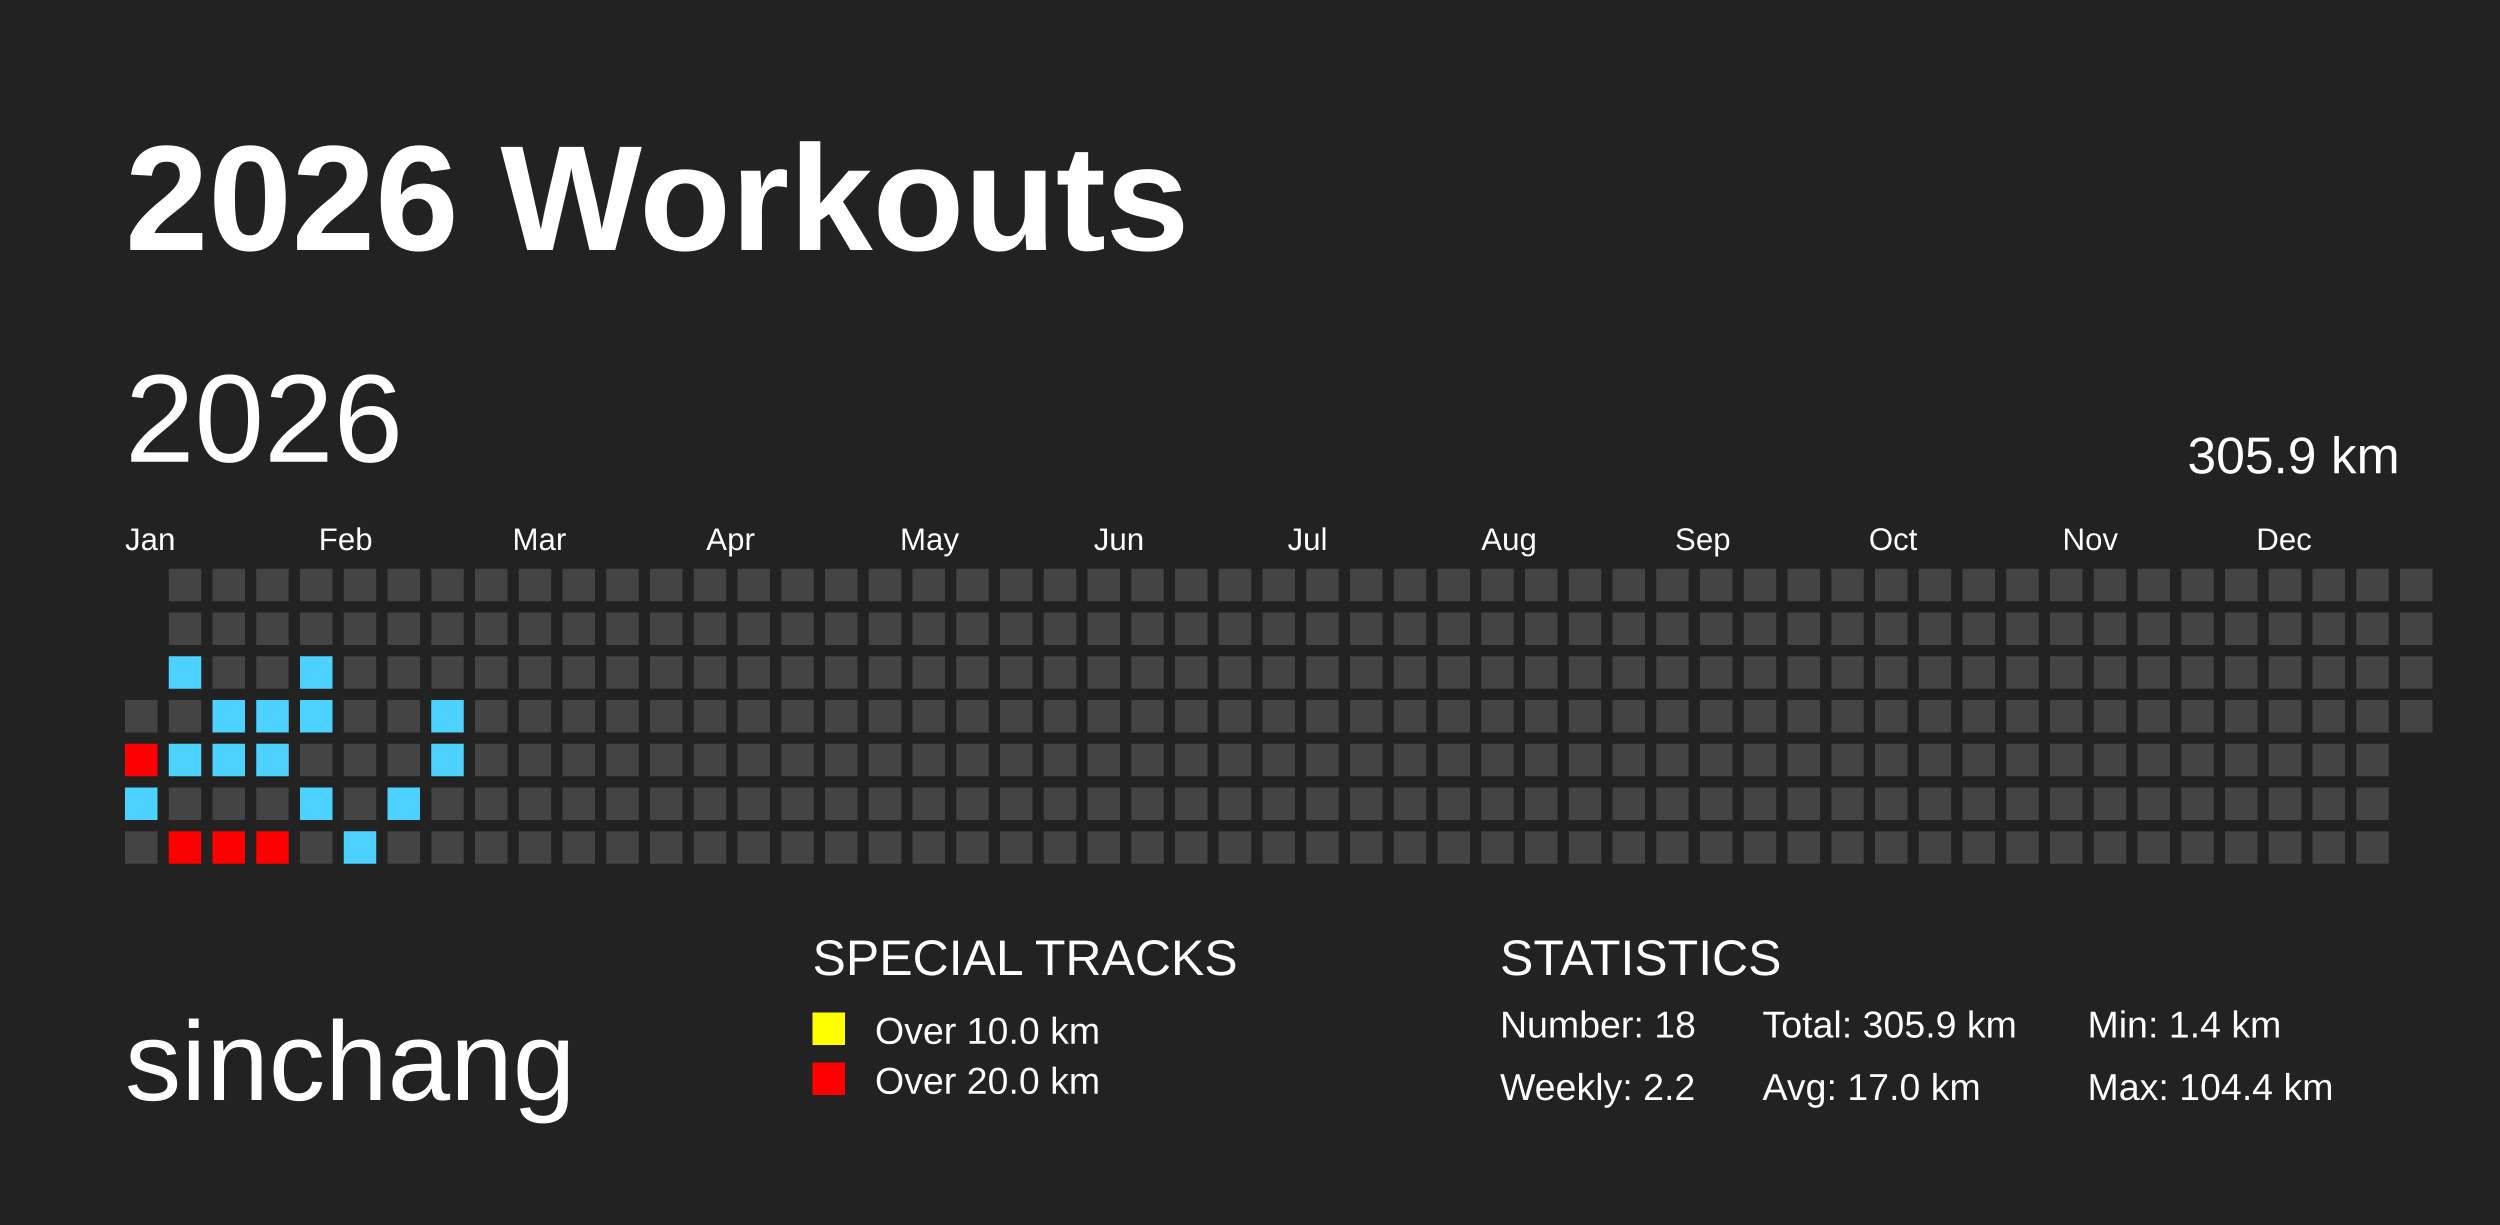
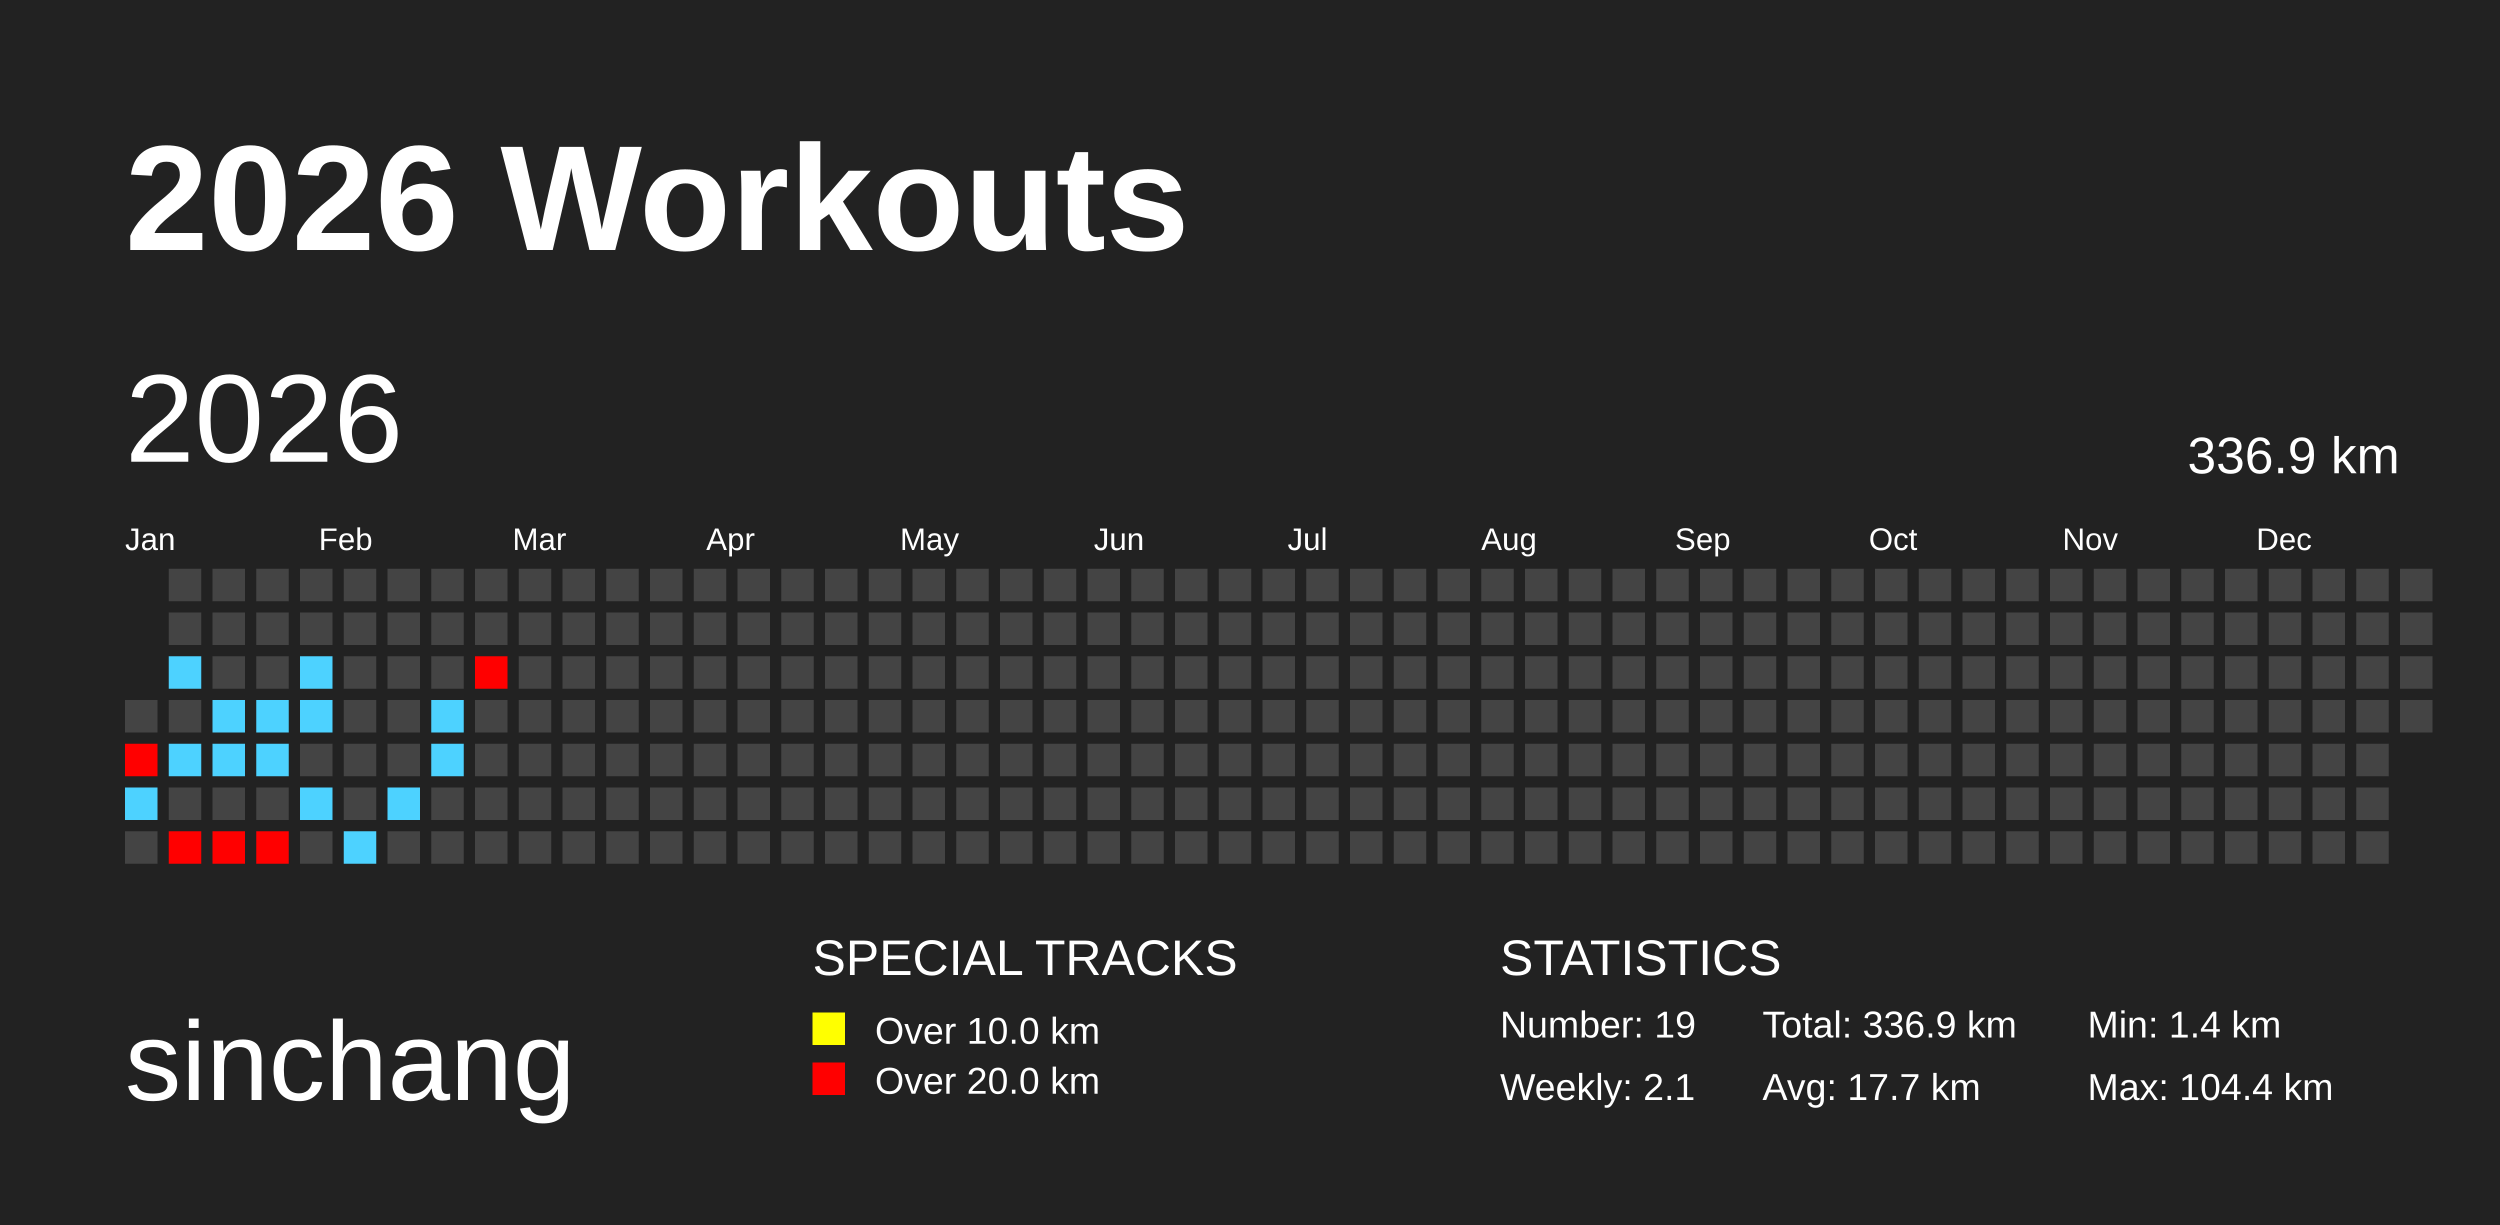
<svg xmlns="http://www.w3.org/2000/svg" baseProfile="full" height="98mm" version="1.1" viewBox="0,0,200,98" width="200mm">
  <defs />
  <rect fill="#222222" height="98" width="200" x="0" y="0" />
  <text fill="#FFFFFF" style="font-size:12px; font-family:Arial; font-weight:bold;" x="10" y="20">2026 Workouts</text>
  <text fill="#FFFFFF" style="font-size:9px; font-family:Arial" x="10" y="88">sinchang</text>
  <text fill="#FFFFFF" style="font-size:4px; font-family:Arial" x="65" y="78">SPECIAL TRACKS</text>
  <rect fill="yellow" height="2.6" width="2.6" x="65" y="81" />
  <text fill="#FFFFFF" style="font-size:3px; font-family:Arial" x="70" y="83.5">Over 10.0 km</text>
  <rect fill="red" height="2.6" width="2.6" x="65" y="85" />
  <text fill="#FFFFFF" style="font-size:3px; font-family:Arial" x="70" y="87.5">Over 20.0 km</text>
  <text fill="#FFFFFF" style="font-size:4px; font-family:Arial" x="120" y="78">STATISTICS</text>
-   <text fill="#FFFFFF" style="font-size:3px; font-family:Arial" x="120" y="83">Number: 18</text>
-   <text fill="#FFFFFF" style="font-size:3px; font-family:Arial" x="120" y="88">Weekly: 2.2</text>
-   <text fill="#FFFFFF" style="font-size:3px; font-family:Arial" x="141" y="83">Total: 305.9 km</text>
-   <text fill="#FFFFFF" style="font-size:3px; font-family:Arial" x="141" y="88">Avg: 17.0 km</text>
+   <text fill="#FFFFFF" style="font-size:3px; font-family:Arial" x="120" y="83">Number: 19</text>
+   <text fill="#FFFFFF" style="font-size:3px; font-family:Arial" x="120" y="88">Weekly: 2.1</text>
+   <text fill="#FFFFFF" style="font-size:3px; font-family:Arial" x="141" y="83">Total: 336.9 km</text>
+   <text fill="#FFFFFF" style="font-size:3px; font-family:Arial" x="141" y="88">Avg: 17.7 km</text>
  <text fill="#FFFFFF" style="font-size:3px; font-family:Arial" x="167" y="83">Min: 1.4 km</text>
  <text fill="#FFFFFF" style="font-size:3px; font-family:Arial" x="167" y="88">Max: 104.4 km</text>
  <text dominant-baseline="hanging" fill="#FFFFFF" style="font-size:10.0px; font-family:Arial;" x="10" y="30">2026</text>
-   <text dominant-baseline="hanging" fill="#FFFFFF" style="font-size:4.125px; font-family:Arial;" x="175" y="35">305.9 km</text>
+   <text dominant-baseline="hanging" fill="#FFFFFF" style="font-size:4.125px; font-family:Arial;" x="175" y="35">336.9 km</text>
  <text fill="#FFFFFF" style="font-size:2.5px; font-family:Arial" x="10.0" y="44">Jan</text>
  <text fill="#FFFFFF" style="font-size:2.5px; font-family:Arial" x="25.5" y="44">Feb</text>
  <text fill="#FFFFFF" style="font-size:2.5px; font-family:Arial" x="41.0" y="44">Mar</text>
  <text fill="#FFFFFF" style="font-size:2.5px; font-family:Arial" x="56.5" y="44">Apr</text>
  <text fill="#FFFFFF" style="font-size:2.5px; font-family:Arial" x="72.0" y="44">May</text>
  <text fill="#FFFFFF" style="font-size:2.5px; font-family:Arial" x="87.5" y="44">Jun</text>
  <text fill="#FFFFFF" style="font-size:2.5px; font-family:Arial" x="103.0" y="44">Jul</text>
  <text fill="#FFFFFF" style="font-size:2.5px; font-family:Arial" x="118.5" y="44">Aug</text>
  <text fill="#FFFFFF" style="font-size:2.5px; font-family:Arial" x="134.0" y="44">Sep</text>
  <text fill="#FFFFFF" style="font-size:2.5px; font-family:Arial" x="149.5" y="44">Oct</text>
  <text fill="#FFFFFF" style="font-size:2.5px; font-family:Arial" x="165.0" y="44">Nov</text>
  <text fill="#FFFFFF" style="font-size:2.5px; font-family:Arial" x="180.5" y="44">Dec</text>
  <rect fill="#444444" height="2.6" width="2.6" x="10.0" y="56.0" />
  <rect fill="red" height="2.6" width="2.6" x="10.0" y="59.5" />
  <rect fill="#4dd2ff" height="2.6" width="2.6" x="10.0" y="63.0" />
  <rect fill="#444444" height="2.6" width="2.6" x="10.0" y="66.5" />
  <rect fill="#444444" height="2.6" width="2.6" x="13.5" y="45.5" />
  <rect fill="#444444" height="2.6" width="2.6" x="13.5" y="49.0" />
  <rect fill="#4dd2ff" height="2.6" width="2.6" x="13.5" y="52.5" />
  <rect fill="#444444" height="2.6" width="2.6" x="13.5" y="56.0" />
  <rect fill="#4dd2ff" height="2.6" width="2.6" x="13.5" y="59.5" />
  <rect fill="#444444" height="2.6" width="2.6" x="13.5" y="63.0" />
  <rect fill="red" height="2.6" width="2.6" x="13.5" y="66.5" />
  <rect fill="#444444" height="2.6" width="2.6" x="17.0" y="45.5" />
  <rect fill="#444444" height="2.6" width="2.6" x="17.0" y="49.0" />
  <rect fill="#444444" height="2.6" width="2.6" x="17.0" y="52.5" />
  <rect fill="#4dd2ff" height="2.6" width="2.6" x="17.0" y="56.0" />
  <rect fill="#4dd2ff" height="2.6" width="2.6" x="17.0" y="59.5" />
  <rect fill="#444444" height="2.6" width="2.6" x="17.0" y="63.0" />
  <rect fill="red" height="2.6" width="2.6" x="17.0" y="66.5" />
  <rect fill="#444444" height="2.6" width="2.6" x="20.5" y="45.5" />
  <rect fill="#444444" height="2.6" width="2.6" x="20.5" y="49.0" />
  <rect fill="#444444" height="2.6" width="2.6" x="20.5" y="52.5" />
  <rect fill="#4dd2ff" height="2.6" width="2.6" x="20.5" y="56.0" />
  <rect fill="#4dd2ff" height="2.6" width="2.6" x="20.5" y="59.5" />
  <rect fill="#444444" height="2.6" width="2.6" x="20.5" y="63.0" />
  <rect fill="red" height="2.6" width="2.6" x="20.5" y="66.5" />
  <rect fill="#444444" height="2.6" width="2.6" x="24.0" y="45.5" />
  <rect fill="#444444" height="2.6" width="2.6" x="24.0" y="49.0" />
  <rect fill="#4dd2ff" height="2.6" width="2.6" x="24.0" y="52.5" />
  <rect fill="#4dd2ff" height="2.6" width="2.6" x="24.0" y="56.0" />
  <rect fill="#444444" height="2.6" width="2.6" x="24.0" y="59.5" />
  <rect fill="#4dd2ff" height="2.6" width="2.6" x="24.0" y="63.0" />
  <rect fill="#444444" height="2.6" width="2.6" x="24.0" y="66.5" />
  <rect fill="#444444" height="2.6" width="2.6" x="27.5" y="45.5" />
  <rect fill="#444444" height="2.6" width="2.6" x="27.5" y="49.0" />
  <rect fill="#444444" height="2.6" width="2.6" x="27.5" y="52.5" />
  <rect fill="#444444" height="2.6" width="2.6" x="27.5" y="56.0" />
  <rect fill="#444444" height="2.6" width="2.6" x="27.5" y="59.5" />
  <rect fill="#444444" height="2.6" width="2.6" x="27.5" y="63.0" />
  <rect fill="#4dd2ff" height="2.6" width="2.6" x="27.5" y="66.5" />
  <rect fill="#444444" height="2.6" width="2.6" x="31.0" y="45.5" />
  <rect fill="#444444" height="2.6" width="2.6" x="31.0" y="49.0" />
  <rect fill="#444444" height="2.6" width="2.6" x="31.0" y="52.5" />
  <rect fill="#444444" height="2.6" width="2.6" x="31.0" y="56.0" />
  <rect fill="#444444" height="2.6" width="2.6" x="31.0" y="59.5" />
  <rect fill="#4dd2ff" height="2.6" width="2.6" x="31.0" y="63.0" />
  <rect fill="#444444" height="2.6" width="2.6" x="31.0" y="66.5" />
  <rect fill="#444444" height="2.6" width="2.6" x="34.5" y="45.5" />
  <rect fill="#444444" height="2.6" width="2.6" x="34.5" y="49.0" />
  <rect fill="#444444" height="2.6" width="2.6" x="34.5" y="52.5" />
  <rect fill="#4dd2ff" height="2.6" width="2.6" x="34.5" y="56.0" />
  <rect fill="#4dd2ff" height="2.6" width="2.6" x="34.5" y="59.5" />
  <rect fill="#444444" height="2.6" width="2.6" x="34.5" y="63.0" />
  <rect fill="#444444" height="2.6" width="2.6" x="34.5" y="66.5" />
  <rect fill="#444444" height="2.6" width="2.6" x="38.0" y="45.5" />
  <rect fill="#444444" height="2.6" width="2.6" x="38.0" y="49.0" />
-   <rect fill="#444444" height="2.6" width="2.6" x="38.0" y="52.5" />
+   <rect fill="red" height="2.6" width="2.6" x="38.0" y="52.5" />
  <rect fill="#444444" height="2.6" width="2.6" x="38.0" y="56.0" />
  <rect fill="#444444" height="2.6" width="2.6" x="38.0" y="59.5" />
  <rect fill="#444444" height="2.6" width="2.6" x="38.0" y="63.0" />
  <rect fill="#444444" height="2.6" width="2.6" x="38.0" y="66.5" />
  <rect fill="#444444" height="2.6" width="2.6" x="41.5" y="45.5" />
  <rect fill="#444444" height="2.6" width="2.6" x="41.5" y="49.0" />
  <rect fill="#444444" height="2.6" width="2.6" x="41.5" y="52.5" />
  <rect fill="#444444" height="2.6" width="2.6" x="41.5" y="56.0" />
  <rect fill="#444444" height="2.6" width="2.6" x="41.5" y="59.5" />
  <rect fill="#444444" height="2.6" width="2.6" x="41.5" y="63.0" />
  <rect fill="#444444" height="2.6" width="2.6" x="41.5" y="66.5" />
  <rect fill="#444444" height="2.6" width="2.6" x="45.0" y="45.5" />
  <rect fill="#444444" height="2.6" width="2.6" x="45.0" y="49.0" />
  <rect fill="#444444" height="2.6" width="2.6" x="45.0" y="52.5" />
  <rect fill="#444444" height="2.6" width="2.6" x="45.0" y="56.0" />
  <rect fill="#444444" height="2.6" width="2.6" x="45.0" y="59.5" />
  <rect fill="#444444" height="2.6" width="2.6" x="45.0" y="63.0" />
  <rect fill="#444444" height="2.6" width="2.6" x="45.0" y="66.5" />
  <rect fill="#444444" height="2.6" width="2.6" x="48.5" y="45.5" />
  <rect fill="#444444" height="2.6" width="2.6" x="48.5" y="49.0" />
  <rect fill="#444444" height="2.6" width="2.6" x="48.5" y="52.5" />
  <rect fill="#444444" height="2.6" width="2.6" x="48.5" y="56.0" />
  <rect fill="#444444" height="2.6" width="2.6" x="48.5" y="59.5" />
  <rect fill="#444444" height="2.6" width="2.6" x="48.5" y="63.0" />
  <rect fill="#444444" height="2.6" width="2.6" x="48.5" y="66.5" />
  <rect fill="#444444" height="2.6" width="2.6" x="52.0" y="45.5" />
  <rect fill="#444444" height="2.6" width="2.6" x="52.0" y="49.0" />
  <rect fill="#444444" height="2.6" width="2.6" x="52.0" y="52.5" />
  <rect fill="#444444" height="2.6" width="2.6" x="52.0" y="56.0" />
  <rect fill="#444444" height="2.6" width="2.6" x="52.0" y="59.5" />
  <rect fill="#444444" height="2.6" width="2.6" x="52.0" y="63.0" />
  <rect fill="#444444" height="2.6" width="2.6" x="52.0" y="66.5" />
  <rect fill="#444444" height="2.6" width="2.6" x="55.5" y="45.5" />
  <rect fill="#444444" height="2.6" width="2.6" x="55.5" y="49.0" />
  <rect fill="#444444" height="2.6" width="2.6" x="55.5" y="52.5" />
  <rect fill="#444444" height="2.6" width="2.6" x="55.5" y="56.0" />
  <rect fill="#444444" height="2.6" width="2.6" x="55.5" y="59.5" />
  <rect fill="#444444" height="2.6" width="2.6" x="55.5" y="63.0" />
  <rect fill="#444444" height="2.6" width="2.6" x="55.5" y="66.5" />
  <rect fill="#444444" height="2.6" width="2.6" x="59.0" y="45.5" />
  <rect fill="#444444" height="2.6" width="2.6" x="59.0" y="49.0" />
  <rect fill="#444444" height="2.6" width="2.6" x="59.0" y="52.5" />
  <rect fill="#444444" height="2.6" width="2.6" x="59.0" y="56.0" />
  <rect fill="#444444" height="2.6" width="2.6" x="59.0" y="59.5" />
  <rect fill="#444444" height="2.6" width="2.6" x="59.0" y="63.0" />
  <rect fill="#444444" height="2.6" width="2.6" x="59.0" y="66.5" />
  <rect fill="#444444" height="2.6" width="2.6" x="62.5" y="45.5" />
  <rect fill="#444444" height="2.6" width="2.6" x="62.5" y="49.0" />
  <rect fill="#444444" height="2.6" width="2.6" x="62.5" y="52.5" />
  <rect fill="#444444" height="2.6" width="2.6" x="62.5" y="56.0" />
  <rect fill="#444444" height="2.6" width="2.6" x="62.5" y="59.5" />
  <rect fill="#444444" height="2.6" width="2.6" x="62.5" y="63.0" />
  <rect fill="#444444" height="2.6" width="2.6" x="62.5" y="66.5" />
  <rect fill="#444444" height="2.6" width="2.6" x="66.0" y="45.5" />
  <rect fill="#444444" height="2.6" width="2.6" x="66.0" y="49.0" />
  <rect fill="#444444" height="2.6" width="2.6" x="66.0" y="52.5" />
  <rect fill="#444444" height="2.6" width="2.6" x="66.0" y="56.0" />
  <rect fill="#444444" height="2.6" width="2.6" x="66.0" y="59.5" />
  <rect fill="#444444" height="2.6" width="2.6" x="66.0" y="63.0" />
  <rect fill="#444444" height="2.6" width="2.6" x="66.0" y="66.5" />
  <rect fill="#444444" height="2.6" width="2.6" x="69.5" y="45.5" />
  <rect fill="#444444" height="2.6" width="2.6" x="69.5" y="49.0" />
  <rect fill="#444444" height="2.6" width="2.6" x="69.5" y="52.5" />
  <rect fill="#444444" height="2.6" width="2.6" x="69.5" y="56.0" />
  <rect fill="#444444" height="2.6" width="2.6" x="69.5" y="59.5" />
  <rect fill="#444444" height="2.6" width="2.6" x="69.5" y="63.0" />
  <rect fill="#444444" height="2.6" width="2.6" x="69.5" y="66.5" />
  <rect fill="#444444" height="2.6" width="2.6" x="73.0" y="45.5" />
  <rect fill="#444444" height="2.6" width="2.6" x="73.0" y="49.0" />
  <rect fill="#444444" height="2.6" width="2.6" x="73.0" y="52.5" />
  <rect fill="#444444" height="2.6" width="2.6" x="73.0" y="56.0" />
  <rect fill="#444444" height="2.6" width="2.6" x="73.0" y="59.5" />
  <rect fill="#444444" height="2.6" width="2.6" x="73.0" y="63.0" />
  <rect fill="#444444" height="2.6" width="2.6" x="73.0" y="66.5" />
  <rect fill="#444444" height="2.6" width="2.6" x="76.5" y="45.5" />
  <rect fill="#444444" height="2.6" width="2.6" x="76.5" y="49.0" />
  <rect fill="#444444" height="2.6" width="2.6" x="76.5" y="52.5" />
  <rect fill="#444444" height="2.6" width="2.6" x="76.5" y="56.0" />
  <rect fill="#444444" height="2.6" width="2.6" x="76.5" y="59.5" />
  <rect fill="#444444" height="2.6" width="2.6" x="76.5" y="63.0" />
  <rect fill="#444444" height="2.6" width="2.6" x="76.5" y="66.5" />
  <rect fill="#444444" height="2.6" width="2.6" x="80.0" y="45.5" />
  <rect fill="#444444" height="2.6" width="2.6" x="80.0" y="49.0" />
  <rect fill="#444444" height="2.6" width="2.6" x="80.0" y="52.5" />
  <rect fill="#444444" height="2.6" width="2.6" x="80.0" y="56.0" />
  <rect fill="#444444" height="2.6" width="2.6" x="80.0" y="59.5" />
  <rect fill="#444444" height="2.6" width="2.6" x="80.0" y="63.0" />
  <rect fill="#444444" height="2.6" width="2.6" x="80.0" y="66.5" />
  <rect fill="#444444" height="2.6" width="2.6" x="83.5" y="45.5" />
  <rect fill="#444444" height="2.6" width="2.6" x="83.5" y="49.0" />
  <rect fill="#444444" height="2.6" width="2.6" x="83.5" y="52.5" />
  <rect fill="#444444" height="2.6" width="2.6" x="83.5" y="56.0" />
  <rect fill="#444444" height="2.6" width="2.6" x="83.5" y="59.5" />
  <rect fill="#444444" height="2.6" width="2.6" x="83.5" y="63.0" />
  <rect fill="#444444" height="2.6" width="2.6" x="83.5" y="66.5" />
  <rect fill="#444444" height="2.6" width="2.6" x="87.0" y="45.5" />
  <rect fill="#444444" height="2.6" width="2.6" x="87.0" y="49.0" />
  <rect fill="#444444" height="2.6" width="2.6" x="87.0" y="52.5" />
  <rect fill="#444444" height="2.6" width="2.6" x="87.0" y="56.0" />
  <rect fill="#444444" height="2.6" width="2.6" x="87.0" y="59.5" />
  <rect fill="#444444" height="2.6" width="2.6" x="87.0" y="63.0" />
  <rect fill="#444444" height="2.6" width="2.6" x="87.0" y="66.5" />
  <rect fill="#444444" height="2.6" width="2.6" x="90.5" y="45.5" />
  <rect fill="#444444" height="2.6" width="2.6" x="90.5" y="49.0" />
  <rect fill="#444444" height="2.6" width="2.6" x="90.5" y="52.5" />
  <rect fill="#444444" height="2.6" width="2.6" x="90.5" y="56.0" />
  <rect fill="#444444" height="2.6" width="2.6" x="90.5" y="59.5" />
  <rect fill="#444444" height="2.6" width="2.6" x="90.5" y="63.0" />
  <rect fill="#444444" height="2.6" width="2.6" x="90.5" y="66.5" />
  <rect fill="#444444" height="2.6" width="2.6" x="94.0" y="45.5" />
  <rect fill="#444444" height="2.6" width="2.6" x="94.0" y="49.0" />
  <rect fill="#444444" height="2.6" width="2.6" x="94.0" y="52.5" />
  <rect fill="#444444" height="2.6" width="2.6" x="94.0" y="56.0" />
  <rect fill="#444444" height="2.6" width="2.6" x="94.0" y="59.5" />
  <rect fill="#444444" height="2.6" width="2.6" x="94.0" y="63.0" />
  <rect fill="#444444" height="2.6" width="2.6" x="94.0" y="66.5" />
  <rect fill="#444444" height="2.6" width="2.6" x="97.5" y="45.5" />
  <rect fill="#444444" height="2.6" width="2.6" x="97.5" y="49.0" />
  <rect fill="#444444" height="2.6" width="2.6" x="97.5" y="52.5" />
  <rect fill="#444444" height="2.6" width="2.6" x="97.5" y="56.0" />
  <rect fill="#444444" height="2.6" width="2.6" x="97.5" y="59.5" />
  <rect fill="#444444" height="2.6" width="2.6" x="97.5" y="63.0" />
  <rect fill="#444444" height="2.6" width="2.6" x="97.5" y="66.5" />
  <rect fill="#444444" height="2.6" width="2.6" x="101.0" y="45.5" />
  <rect fill="#444444" height="2.6" width="2.6" x="101.0" y="49.0" />
  <rect fill="#444444" height="2.6" width="2.6" x="101.0" y="52.5" />
  <rect fill="#444444" height="2.6" width="2.6" x="101.0" y="56.0" />
  <rect fill="#444444" height="2.6" width="2.6" x="101.0" y="59.5" />
  <rect fill="#444444" height="2.6" width="2.6" x="101.0" y="63.0" />
  <rect fill="#444444" height="2.6" width="2.6" x="101.0" y="66.5" />
  <rect fill="#444444" height="2.6" width="2.6" x="104.5" y="45.5" />
  <rect fill="#444444" height="2.6" width="2.6" x="104.5" y="49.0" />
  <rect fill="#444444" height="2.6" width="2.6" x="104.5" y="52.5" />
  <rect fill="#444444" height="2.6" width="2.6" x="104.5" y="56.0" />
  <rect fill="#444444" height="2.6" width="2.6" x="104.5" y="59.5" />
  <rect fill="#444444" height="2.6" width="2.6" x="104.5" y="63.0" />
  <rect fill="#444444" height="2.6" width="2.6" x="104.5" y="66.5" />
  <rect fill="#444444" height="2.6" width="2.6" x="108.0" y="45.5" />
  <rect fill="#444444" height="2.6" width="2.6" x="108.0" y="49.0" />
  <rect fill="#444444" height="2.6" width="2.6" x="108.0" y="52.5" />
  <rect fill="#444444" height="2.6" width="2.6" x="108.0" y="56.0" />
  <rect fill="#444444" height="2.6" width="2.6" x="108.0" y="59.5" />
  <rect fill="#444444" height="2.6" width="2.6" x="108.0" y="63.0" />
  <rect fill="#444444" height="2.6" width="2.6" x="108.0" y="66.5" />
  <rect fill="#444444" height="2.6" width="2.6" x="111.5" y="45.5" />
  <rect fill="#444444" height="2.6" width="2.6" x="111.5" y="49.0" />
  <rect fill="#444444" height="2.6" width="2.6" x="111.5" y="52.5" />
  <rect fill="#444444" height="2.6" width="2.6" x="111.5" y="56.0" />
  <rect fill="#444444" height="2.6" width="2.6" x="111.5" y="59.5" />
  <rect fill="#444444" height="2.6" width="2.6" x="111.5" y="63.0" />
  <rect fill="#444444" height="2.6" width="2.6" x="111.5" y="66.5" />
  <rect fill="#444444" height="2.6" width="2.6" x="115.0" y="45.5" />
  <rect fill="#444444" height="2.6" width="2.6" x="115.0" y="49.0" />
  <rect fill="#444444" height="2.6" width="2.6" x="115.0" y="52.5" />
  <rect fill="#444444" height="2.6" width="2.6" x="115.0" y="56.0" />
  <rect fill="#444444" height="2.6" width="2.6" x="115.0" y="59.5" />
  <rect fill="#444444" height="2.6" width="2.6" x="115.0" y="63.0" />
  <rect fill="#444444" height="2.6" width="2.6" x="115.0" y="66.5" />
  <rect fill="#444444" height="2.6" width="2.6" x="118.5" y="45.5" />
  <rect fill="#444444" height="2.6" width="2.6" x="118.5" y="49.0" />
  <rect fill="#444444" height="2.6" width="2.6" x="118.5" y="52.5" />
  <rect fill="#444444" height="2.6" width="2.6" x="118.5" y="56.0" />
  <rect fill="#444444" height="2.6" width="2.6" x="118.5" y="59.5" />
  <rect fill="#444444" height="2.6" width="2.6" x="118.5" y="63.0" />
  <rect fill="#444444" height="2.6" width="2.6" x="118.5" y="66.5" />
  <rect fill="#444444" height="2.6" width="2.6" x="122.0" y="45.5" />
  <rect fill="#444444" height="2.6" width="2.6" x="122.0" y="49.0" />
  <rect fill="#444444" height="2.6" width="2.6" x="122.0" y="52.5" />
  <rect fill="#444444" height="2.6" width="2.6" x="122.0" y="56.0" />
  <rect fill="#444444" height="2.6" width="2.6" x="122.0" y="59.5" />
  <rect fill="#444444" height="2.6" width="2.6" x="122.0" y="63.0" />
  <rect fill="#444444" height="2.6" width="2.6" x="122.0" y="66.5" />
  <rect fill="#444444" height="2.6" width="2.6" x="125.5" y="45.5" />
  <rect fill="#444444" height="2.6" width="2.6" x="125.5" y="49.0" />
  <rect fill="#444444" height="2.6" width="2.6" x="125.5" y="52.5" />
  <rect fill="#444444" height="2.6" width="2.6" x="125.5" y="56.0" />
  <rect fill="#444444" height="2.6" width="2.6" x="125.5" y="59.5" />
  <rect fill="#444444" height="2.6" width="2.6" x="125.5" y="63.0" />
  <rect fill="#444444" height="2.6" width="2.6" x="125.5" y="66.5" />
  <rect fill="#444444" height="2.6" width="2.6" x="129.0" y="45.5" />
  <rect fill="#444444" height="2.6" width="2.6" x="129.0" y="49.0" />
  <rect fill="#444444" height="2.6" width="2.6" x="129.0" y="52.5" />
  <rect fill="#444444" height="2.6" width="2.6" x="129.0" y="56.0" />
  <rect fill="#444444" height="2.6" width="2.6" x="129.0" y="59.5" />
  <rect fill="#444444" height="2.6" width="2.6" x="129.0" y="63.0" />
  <rect fill="#444444" height="2.6" width="2.6" x="129.0" y="66.5" />
  <rect fill="#444444" height="2.6" width="2.6" x="132.5" y="45.5" />
  <rect fill="#444444" height="2.6" width="2.6" x="132.5" y="49.0" />
  <rect fill="#444444" height="2.6" width="2.6" x="132.5" y="52.5" />
  <rect fill="#444444" height="2.6" width="2.6" x="132.5" y="56.0" />
  <rect fill="#444444" height="2.6" width="2.6" x="132.5" y="59.5" />
  <rect fill="#444444" height="2.6" width="2.6" x="132.5" y="63.0" />
  <rect fill="#444444" height="2.6" width="2.6" x="132.5" y="66.5" />
  <rect fill="#444444" height="2.6" width="2.6" x="136.0" y="45.5" />
  <rect fill="#444444" height="2.6" width="2.6" x="136.0" y="49.0" />
  <rect fill="#444444" height="2.6" width="2.6" x="136.0" y="52.5" />
  <rect fill="#444444" height="2.6" width="2.6" x="136.0" y="56.0" />
  <rect fill="#444444" height="2.6" width="2.6" x="136.0" y="59.5" />
  <rect fill="#444444" height="2.6" width="2.6" x="136.0" y="63.0" />
  <rect fill="#444444" height="2.6" width="2.6" x="136.0" y="66.5" />
  <rect fill="#444444" height="2.6" width="2.6" x="139.5" y="45.5" />
  <rect fill="#444444" height="2.6" width="2.6" x="139.5" y="49.0" />
  <rect fill="#444444" height="2.6" width="2.6" x="139.5" y="52.5" />
  <rect fill="#444444" height="2.6" width="2.6" x="139.5" y="56.0" />
  <rect fill="#444444" height="2.6" width="2.6" x="139.5" y="59.5" />
  <rect fill="#444444" height="2.6" width="2.6" x="139.5" y="63.0" />
  <rect fill="#444444" height="2.6" width="2.6" x="139.5" y="66.5" />
  <rect fill="#444444" height="2.6" width="2.6" x="143.0" y="45.5" />
  <rect fill="#444444" height="2.6" width="2.6" x="143.0" y="49.0" />
  <rect fill="#444444" height="2.6" width="2.6" x="143.0" y="52.5" />
  <rect fill="#444444" height="2.6" width="2.6" x="143.0" y="56.0" />
  <rect fill="#444444" height="2.6" width="2.6" x="143.0" y="59.5" />
  <rect fill="#444444" height="2.6" width="2.6" x="143.0" y="63.0" />
  <rect fill="#444444" height="2.6" width="2.6" x="143.0" y="66.5" />
  <rect fill="#444444" height="2.6" width="2.6" x="146.5" y="45.5" />
  <rect fill="#444444" height="2.6" width="2.6" x="146.5" y="49.0" />
  <rect fill="#444444" height="2.6" width="2.6" x="146.5" y="52.5" />
  <rect fill="#444444" height="2.6" width="2.6" x="146.5" y="56.0" />
  <rect fill="#444444" height="2.6" width="2.6" x="146.5" y="59.5" />
  <rect fill="#444444" height="2.6" width="2.6" x="146.5" y="63.0" />
  <rect fill="#444444" height="2.6" width="2.6" x="146.5" y="66.5" />
  <rect fill="#444444" height="2.6" width="2.6" x="150.0" y="45.5" />
  <rect fill="#444444" height="2.6" width="2.6" x="150.0" y="49.0" />
  <rect fill="#444444" height="2.6" width="2.6" x="150.0" y="52.5" />
  <rect fill="#444444" height="2.6" width="2.6" x="150.0" y="56.0" />
  <rect fill="#444444" height="2.6" width="2.6" x="150.0" y="59.5" />
  <rect fill="#444444" height="2.6" width="2.6" x="150.0" y="63.0" />
  <rect fill="#444444" height="2.6" width="2.6" x="150.0" y="66.5" />
  <rect fill="#444444" height="2.6" width="2.6" x="153.5" y="45.5" />
  <rect fill="#444444" height="2.6" width="2.6" x="153.5" y="49.0" />
  <rect fill="#444444" height="2.6" width="2.6" x="153.5" y="52.5" />
  <rect fill="#444444" height="2.6" width="2.6" x="153.5" y="56.0" />
  <rect fill="#444444" height="2.6" width="2.6" x="153.5" y="59.5" />
  <rect fill="#444444" height="2.6" width="2.6" x="153.5" y="63.0" />
  <rect fill="#444444" height="2.6" width="2.6" x="153.5" y="66.5" />
  <rect fill="#444444" height="2.6" width="2.6" x="157.0" y="45.5" />
  <rect fill="#444444" height="2.6" width="2.6" x="157.0" y="49.0" />
  <rect fill="#444444" height="2.6" width="2.6" x="157.0" y="52.5" />
  <rect fill="#444444" height="2.6" width="2.6" x="157.0" y="56.0" />
  <rect fill="#444444" height="2.6" width="2.6" x="157.0" y="59.5" />
  <rect fill="#444444" height="2.6" width="2.6" x="157.0" y="63.0" />
  <rect fill="#444444" height="2.6" width="2.6" x="157.0" y="66.5" />
  <rect fill="#444444" height="2.6" width="2.6" x="160.5" y="45.5" />
  <rect fill="#444444" height="2.6" width="2.6" x="160.5" y="49.0" />
  <rect fill="#444444" height="2.6" width="2.6" x="160.5" y="52.5" />
  <rect fill="#444444" height="2.6" width="2.6" x="160.5" y="56.0" />
  <rect fill="#444444" height="2.6" width="2.6" x="160.5" y="59.5" />
  <rect fill="#444444" height="2.6" width="2.6" x="160.5" y="63.0" />
  <rect fill="#444444" height="2.6" width="2.6" x="160.5" y="66.5" />
  <rect fill="#444444" height="2.6" width="2.6" x="164.0" y="45.5" />
  <rect fill="#444444" height="2.6" width="2.6" x="164.0" y="49.0" />
  <rect fill="#444444" height="2.6" width="2.6" x="164.0" y="52.5" />
  <rect fill="#444444" height="2.6" width="2.6" x="164.0" y="56.0" />
  <rect fill="#444444" height="2.6" width="2.6" x="164.0" y="59.5" />
  <rect fill="#444444" height="2.6" width="2.6" x="164.0" y="63.0" />
  <rect fill="#444444" height="2.6" width="2.6" x="164.0" y="66.5" />
  <rect fill="#444444" height="2.6" width="2.6" x="167.5" y="45.5" />
  <rect fill="#444444" height="2.6" width="2.6" x="167.5" y="49.0" />
  <rect fill="#444444" height="2.6" width="2.6" x="167.5" y="52.5" />
  <rect fill="#444444" height="2.6" width="2.6" x="167.5" y="56.0" />
  <rect fill="#444444" height="2.6" width="2.6" x="167.5" y="59.5" />
  <rect fill="#444444" height="2.6" width="2.6" x="167.5" y="63.0" />
  <rect fill="#444444" height="2.6" width="2.6" x="167.5" y="66.5" />
  <rect fill="#444444" height="2.6" width="2.6" x="171.0" y="45.5" />
  <rect fill="#444444" height="2.6" width="2.6" x="171.0" y="49.0" />
  <rect fill="#444444" height="2.6" width="2.6" x="171.0" y="52.5" />
  <rect fill="#444444" height="2.6" width="2.6" x="171.0" y="56.0" />
  <rect fill="#444444" height="2.6" width="2.6" x="171.0" y="59.5" />
  <rect fill="#444444" height="2.6" width="2.6" x="171.0" y="63.0" />
  <rect fill="#444444" height="2.6" width="2.6" x="171.0" y="66.5" />
  <rect fill="#444444" height="2.6" width="2.6" x="174.5" y="45.5" />
  <rect fill="#444444" height="2.6" width="2.6" x="174.5" y="49.0" />
  <rect fill="#444444" height="2.6" width="2.6" x="174.5" y="52.5" />
  <rect fill="#444444" height="2.6" width="2.6" x="174.5" y="56.0" />
  <rect fill="#444444" height="2.6" width="2.6" x="174.5" y="59.5" />
  <rect fill="#444444" height="2.6" width="2.6" x="174.5" y="63.0" />
  <rect fill="#444444" height="2.6" width="2.6" x="174.5" y="66.5" />
  <rect fill="#444444" height="2.6" width="2.6" x="178.0" y="45.5" />
  <rect fill="#444444" height="2.6" width="2.6" x="178.0" y="49.0" />
  <rect fill="#444444" height="2.6" width="2.6" x="178.0" y="52.5" />
  <rect fill="#444444" height="2.6" width="2.6" x="178.0" y="56.0" />
  <rect fill="#444444" height="2.6" width="2.6" x="178.0" y="59.5" />
  <rect fill="#444444" height="2.6" width="2.6" x="178.0" y="63.0" />
  <rect fill="#444444" height="2.6" width="2.6" x="178.0" y="66.5" />
  <rect fill="#444444" height="2.6" width="2.6" x="181.5" y="45.5" />
  <rect fill="#444444" height="2.6" width="2.6" x="181.5" y="49.0" />
  <rect fill="#444444" height="2.6" width="2.6" x="181.5" y="52.5" />
  <rect fill="#444444" height="2.6" width="2.6" x="181.5" y="56.0" />
  <rect fill="#444444" height="2.6" width="2.6" x="181.5" y="59.5" />
  <rect fill="#444444" height="2.6" width="2.6" x="181.5" y="63.0" />
  <rect fill="#444444" height="2.6" width="2.6" x="181.5" y="66.5" />
  <rect fill="#444444" height="2.6" width="2.6" x="185.0" y="45.5" />
  <rect fill="#444444" height="2.6" width="2.6" x="185.0" y="49.0" />
  <rect fill="#444444" height="2.6" width="2.6" x="185.0" y="52.5" />
  <rect fill="#444444" height="2.6" width="2.6" x="185.0" y="56.0" />
  <rect fill="#444444" height="2.6" width="2.6" x="185.0" y="59.5" />
  <rect fill="#444444" height="2.6" width="2.6" x="185.0" y="63.0" />
  <rect fill="#444444" height="2.6" width="2.6" x="185.0" y="66.5" />
  <rect fill="#444444" height="2.6" width="2.6" x="188.5" y="45.5" />
  <rect fill="#444444" height="2.6" width="2.6" x="188.5" y="49.0" />
  <rect fill="#444444" height="2.6" width="2.6" x="188.5" y="52.5" />
  <rect fill="#444444" height="2.6" width="2.6" x="188.5" y="56.0" />
  <rect fill="#444444" height="2.6" width="2.6" x="188.5" y="59.5" />
  <rect fill="#444444" height="2.6" width="2.6" x="188.5" y="63.0" />
  <rect fill="#444444" height="2.6" width="2.6" x="188.5" y="66.5" />
  <rect fill="#444444" height="2.6" width="2.6" x="192.0" y="45.5" />
  <rect fill="#444444" height="2.6" width="2.6" x="192.0" y="49.0" />
  <rect fill="#444444" height="2.6" width="2.6" x="192.0" y="52.5" />
  <rect fill="#444444" height="2.6" width="2.6" x="192.0" y="56.0" />
</svg>
